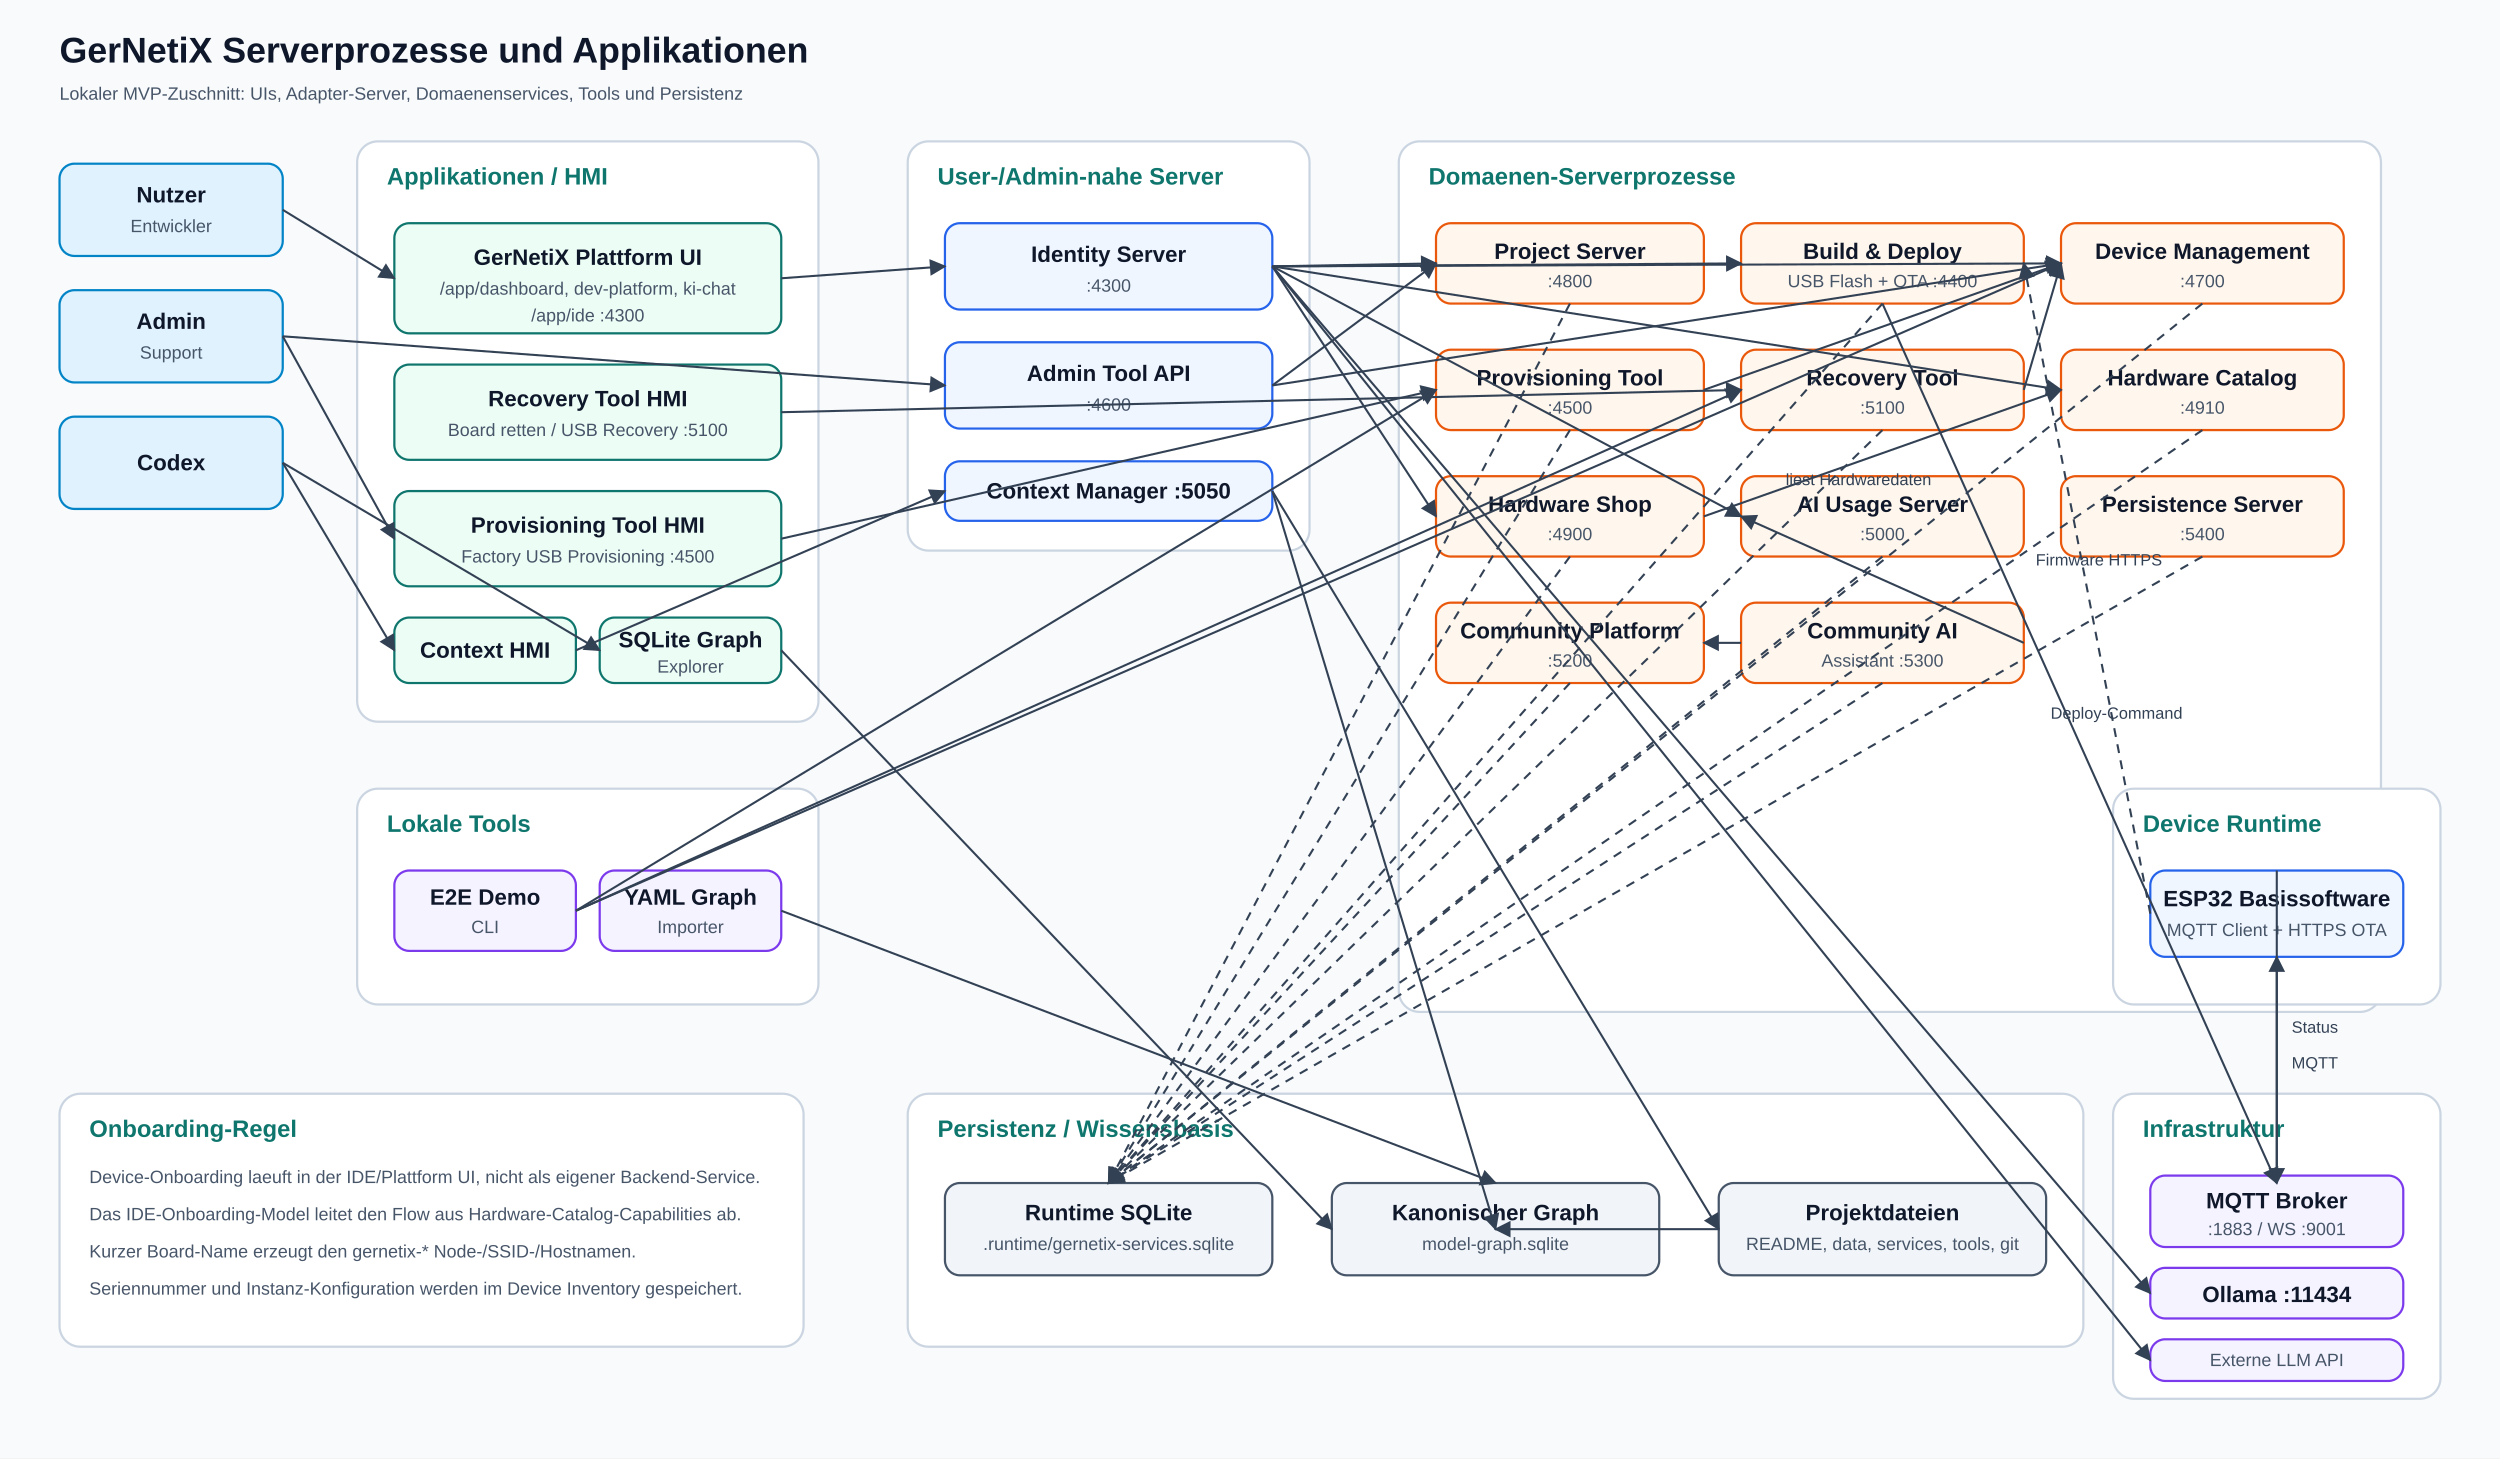
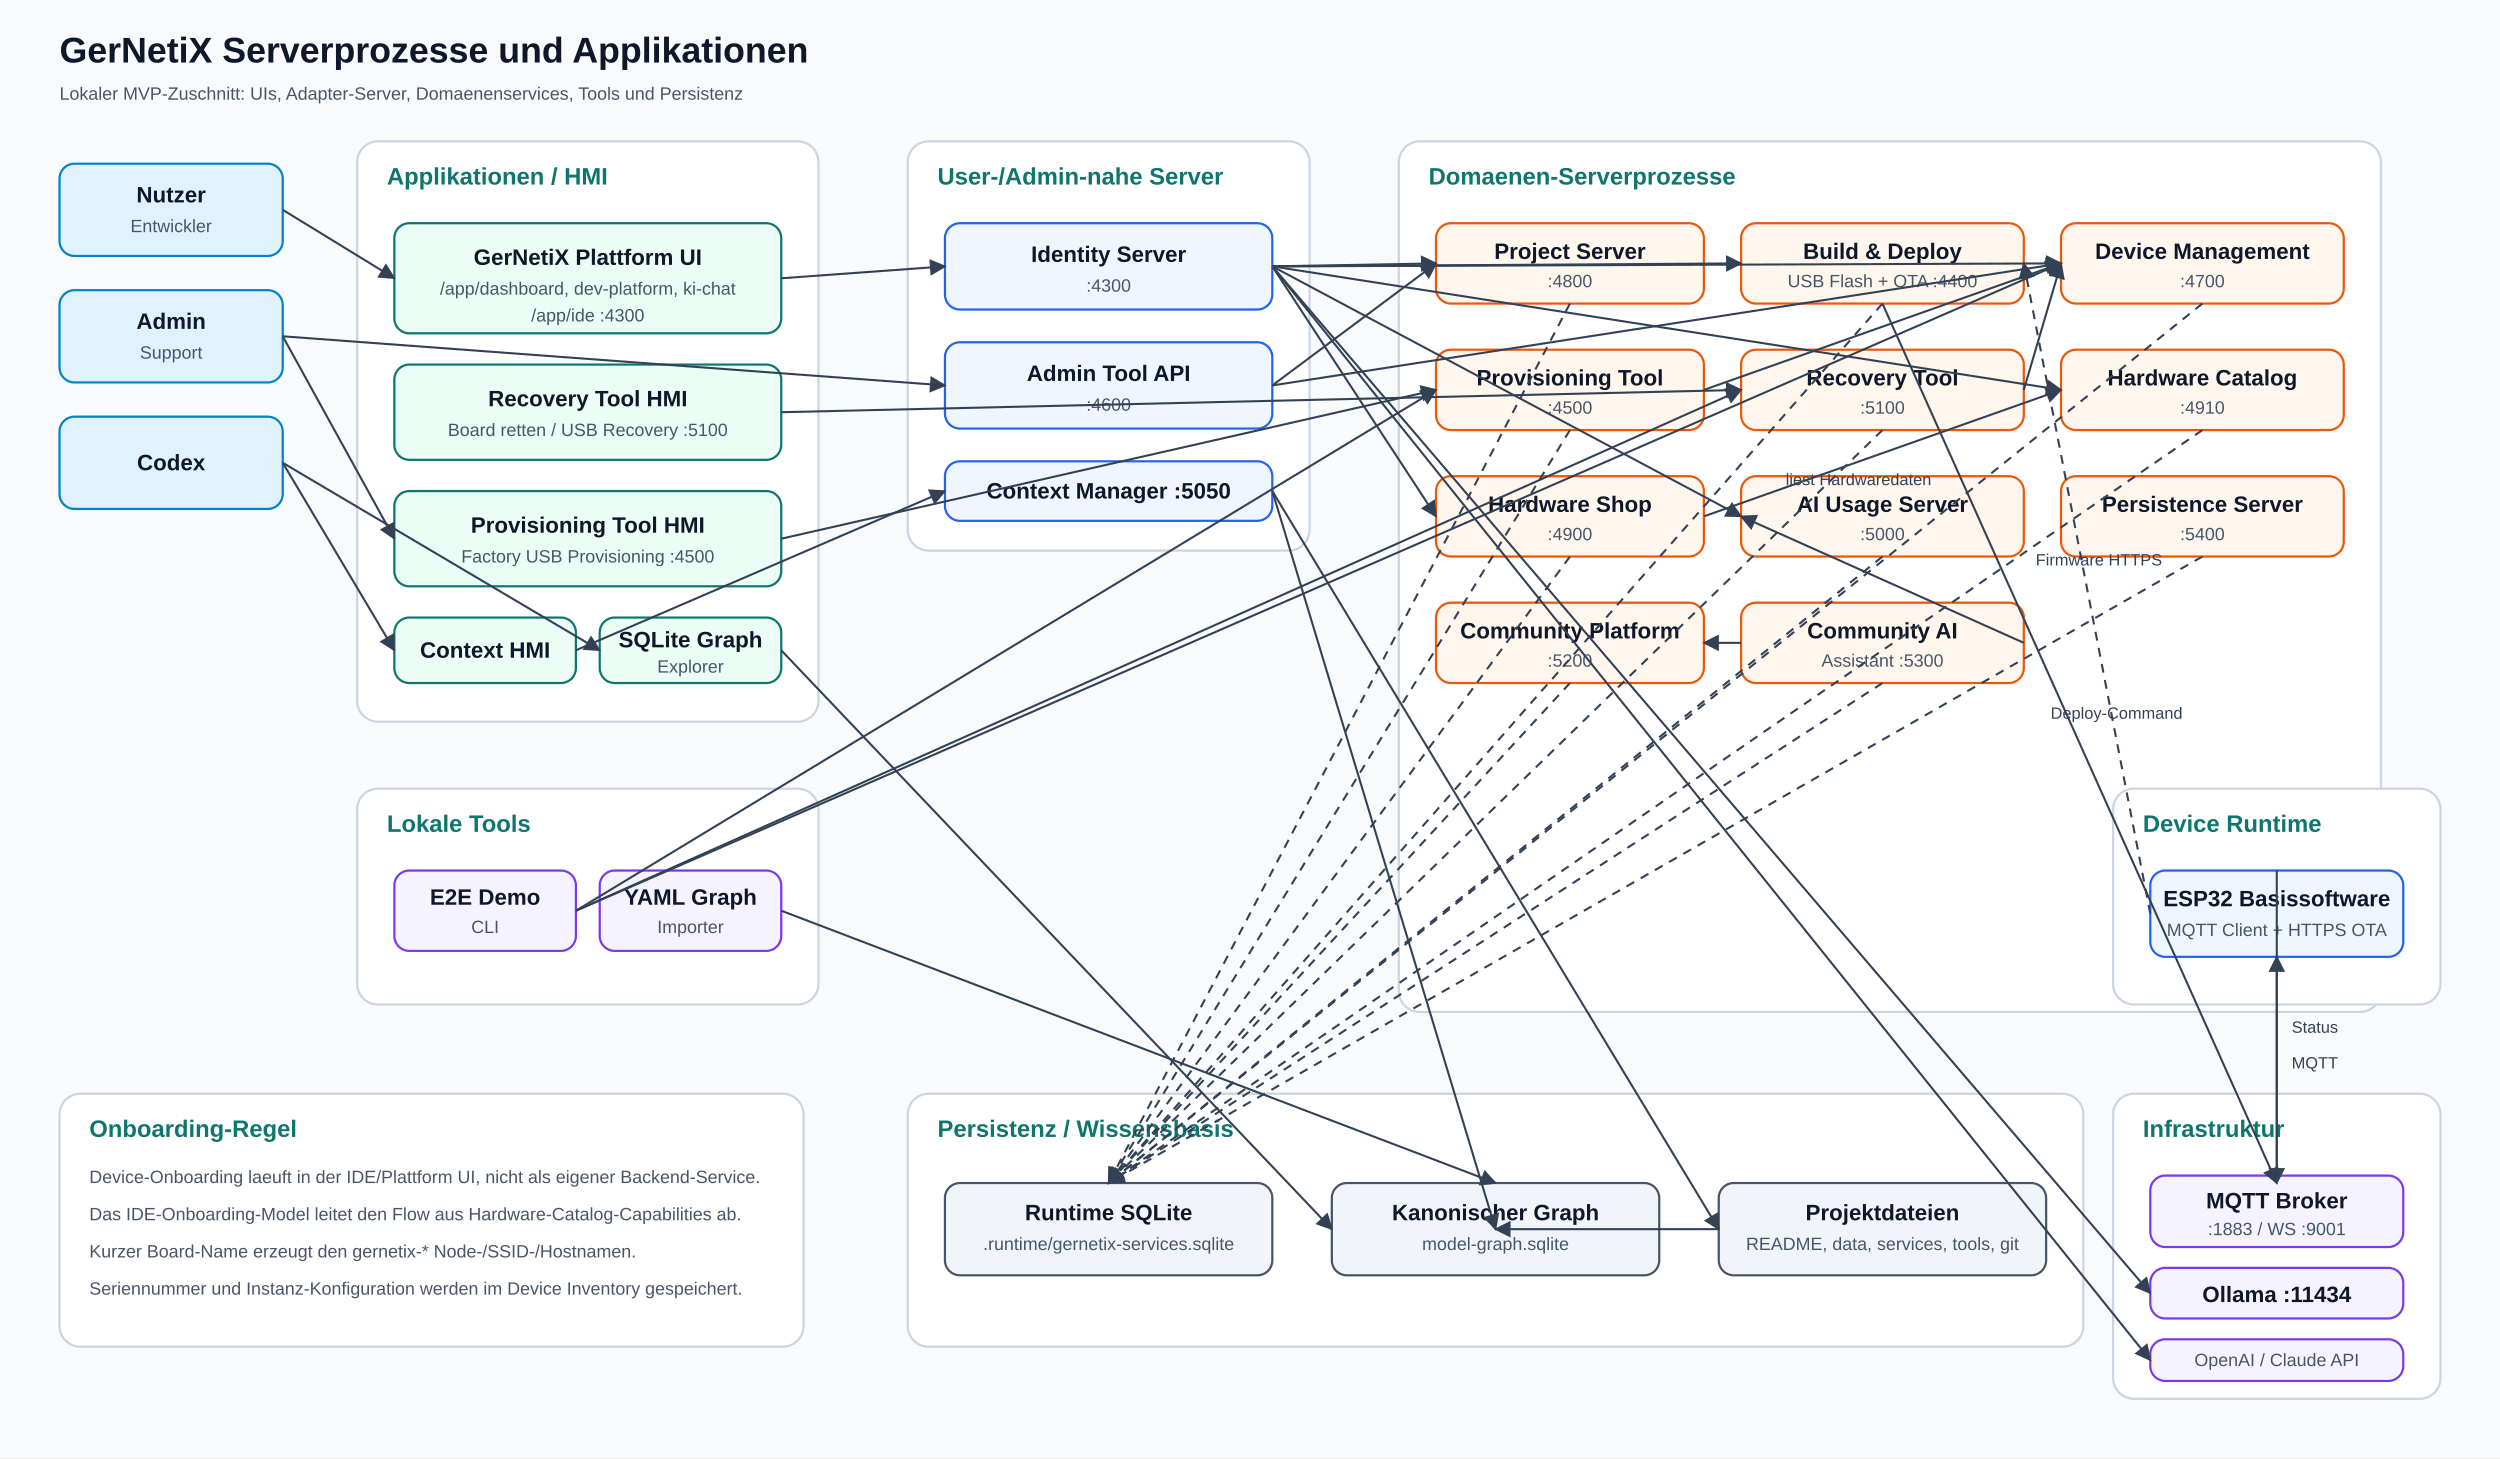
<svg xmlns="http://www.w3.org/2000/svg" width="1680" height="980" viewBox="0 0 1680 980" role="img" aria-labelledby="title desc">
  <defs>
    <marker id="arrow" viewBox="0 0 10 10" refX="9" refY="5" markerWidth="8" markerHeight="8" orient="auto-start-reverse">
      <path d="M 0 0 L 10 5 L 0 10 z" fill="#334155" />
    </marker>
    <style>
      .bg { fill: #f8fafc; }
      .cluster { fill: #ffffff; stroke: #cbd5e1; stroke-width: 1.5; rx: 14; }
      .clusterTitle { fill: #0f766e; font: 700 16px Segoe UI, Arial, sans-serif; }
      .node { fill: #ffffff; stroke: #94a3b8; stroke-width: 1.5; rx: 10; }
      .app { fill: #ecfdf5; stroke: #0f766e; }
      .edge { fill: #eff6ff; stroke: #2563eb; }
      .domain { fill: #fff7ed; stroke: #ea580c; }
      .tool { fill: #f5f3ff; stroke: #7c3aed; }
      .store { fill: #f1f5f9; stroke: #475569; }
      .actor { fill: #e0f2fe; stroke: #0284c7; }
      .titleText { fill: #0f172a; font: 700 15px Segoe UI, Arial, sans-serif; }
      .smallText { fill: #475569; font: 12px Segoe UI, Arial, sans-serif; }
      .label { fill: #334155; font: 11px Segoe UI, Arial, sans-serif; }
      .line { fill: none; stroke: #334155; stroke-width: 1.4; marker-end: url(#arrow); }
      .dashed { stroke-dasharray: 6 5; }
    </style>
  </defs>
  <rect class="bg" width="1680" height="980" />
  <text x="40" y="42" class="titleText" style="font-size:24px">GerNetiX Serverprozesse und Applikationen</text>
  <text x="40" y="67" class="smallText">Lokaler MVP-Zuschnitt: UIs, Adapter-Server, Domaenenservices, Tools und Persistenz</text>
  <g id="actors">
    <rect class="node actor" x="40" y="110" width="150" height="62" rx="10" />
    <text class="titleText" x="115" y="136" text-anchor="middle">Nutzer</text>
    <text class="smallText" x="115" y="156" text-anchor="middle">Entwickler</text>
    <rect class="node actor" x="40" y="195" width="150" height="62" rx="10" />
    <text class="titleText" x="115" y="221" text-anchor="middle">Admin</text>
    <text class="smallText" x="115" y="241" text-anchor="middle">Support</text>
    <rect class="node actor" x="40" y="280" width="150" height="62" rx="10" />
    <text class="titleText" x="115" y="316" text-anchor="middle">Codex</text>
  </g>
  <g id="applications">
    <rect class="cluster" x="240" y="95" width="310" height="390" rx="14" />
    <text class="clusterTitle" x="260" y="124">Applikationen / HMI</text>
    <rect class="node app" x="265" y="150" width="260" height="74" rx="10" />
    <text class="titleText" x="395" y="178" text-anchor="middle">GerNetiX Plattform UI</text>
    <text class="smallText" x="395" y="198" text-anchor="middle">/app/dashboard, dev-platform, ki-chat</text>
    <text class="smallText" x="395" y="216" text-anchor="middle">/app/ide :4300</text>
    <rect class="node app" x="265" y="245" width="260" height="64" rx="10" />
    <text class="titleText" x="395" y="273" text-anchor="middle">Recovery Tool HMI</text>
    <text class="smallText" x="395" y="293" text-anchor="middle">Board retten / USB Recovery :5100</text>
    <rect class="node app" x="265" y="330" width="260" height="64" rx="10" />
    <text class="titleText" x="395" y="358" text-anchor="middle">Provisioning Tool HMI</text>
    <text class="smallText" x="395" y="378" text-anchor="middle">Factory USB Provisioning :4500</text>
    <rect class="node app" x="265" y="415" width="122" height="44" rx="10" />
    <text class="titleText" x="326" y="442" text-anchor="middle">Context HMI</text>
    <rect class="node app" x="403" y="415" width="122" height="44" rx="10" />
    <text class="titleText" x="464" y="435" text-anchor="middle">SQLite Graph</text>
    <text class="smallText" x="464" y="452" text-anchor="middle">Explorer</text>
  </g>
  <g id="edgeServices">
    <rect class="cluster" x="610" y="95" width="270" height="275" rx="14" />
    <text class="clusterTitle" x="630" y="124">User-/Admin-nahe Server</text>
    <rect class="node edge" x="635" y="150" width="220" height="58" rx="10" />
    <text class="titleText" x="745" y="176" text-anchor="middle">Identity Server</text>
    <text class="smallText" x="745" y="196" text-anchor="middle">:4300</text>
    <rect class="node edge" x="635" y="230" width="220" height="58" rx="10" />
    <text class="titleText" x="745" y="256" text-anchor="middle">Admin Tool API</text>
    <text class="smallText" x="745" y="276" text-anchor="middle">:4600</text>
    <rect class="node edge" x="635" y="310" width="220" height="40" rx="10" />
    <text class="titleText" x="745" y="335" text-anchor="middle">Context Manager :5050</text>
  </g>
  <g id="domainServices">
    <rect class="cluster" x="940" y="95" width="660" height="585" rx="14" />
    <text class="clusterTitle" x="960" y="124">Domaenen-Serverprozesse</text>
    <rect class="node domain" x="965" y="150" width="180" height="54" rx="10" />
    <text class="titleText" x="1055" y="174" text-anchor="middle">Project Server</text>
    <text class="smallText" x="1055" y="193" text-anchor="middle">:4800</text>
    <rect class="node domain" x="1170" y="150" width="190" height="54" rx="10" />
    <text class="titleText" x="1265" y="174" text-anchor="middle">Build &amp; Deploy</text>
    <text class="smallText" x="1265" y="193" text-anchor="middle">USB Flash + OTA :4400</text>
    <rect class="node domain" x="1385" y="150" width="190" height="54" rx="10" />
    <text class="titleText" x="1480" y="174" text-anchor="middle">Device Management</text>
    <text class="smallText" x="1480" y="193" text-anchor="middle">:4700</text>
    <rect class="node domain" x="965" y="235" width="180" height="54" rx="10" />
    <text class="titleText" x="1055" y="259" text-anchor="middle">Provisioning Tool</text>
    <text class="smallText" x="1055" y="278" text-anchor="middle">:4500</text>
    <rect class="node domain" x="1170" y="235" width="190" height="54" rx="10" />
    <text class="titleText" x="1265" y="259" text-anchor="middle">Recovery Tool</text>
    <text class="smallText" x="1265" y="278" text-anchor="middle">:5100</text>
    <rect class="node domain" x="1385" y="235" width="190" height="54" rx="10" />
    <text class="titleText" x="1480" y="259" text-anchor="middle">Hardware Catalog</text>
    <text class="smallText" x="1480" y="278" text-anchor="middle">:4910</text>
    <rect class="node domain" x="965" y="320" width="180" height="54" rx="10" />
    <text class="titleText" x="1055" y="344" text-anchor="middle">Hardware Shop</text>
    <text class="smallText" x="1055" y="363" text-anchor="middle">:4900</text>
    <rect class="node domain" x="1170" y="320" width="190" height="54" rx="10" />
    <text class="titleText" x="1265" y="344" text-anchor="middle">AI Usage Server</text>
    <text class="smallText" x="1265" y="363" text-anchor="middle">:5000</text>
    <rect class="node domain" x="1385" y="320" width="190" height="54" rx="10" />
    <text class="titleText" x="1480" y="344" text-anchor="middle">Persistence Server</text>
    <text class="smallText" x="1480" y="363" text-anchor="middle">:5400</text>
    <rect class="node domain" x="965" y="405" width="180" height="54" rx="10" />
    <text class="titleText" x="1055" y="429" text-anchor="middle">Community Platform</text>
    <text class="smallText" x="1055" y="448" text-anchor="middle">:5200</text>
    <rect class="node domain" x="1170" y="405" width="190" height="54" rx="10" />
    <text class="titleText" x="1265" y="429" text-anchor="middle">Community AI</text>
    <text class="smallText" x="1265" y="448" text-anchor="middle">Assistant :5300</text>
  </g>
  <g id="tools">
    <rect class="cluster" x="240" y="530" width="310" height="145" rx="14" />
    <text class="clusterTitle" x="260" y="559">Lokale Tools</text>
    <rect class="node tool" x="265" y="585" width="122" height="54" rx="10" />
    <text class="titleText" x="326" y="608" text-anchor="middle">E2E Demo</text>
    <text class="smallText" x="326" y="627" text-anchor="middle">CLI</text>
    <rect class="node tool" x="403" y="585" width="122" height="54" rx="10" />
    <text class="titleText" x="464" y="608" text-anchor="middle">YAML Graph</text>
    <text class="smallText" x="464" y="627" text-anchor="middle">Importer</text>
  </g>
  <g id="deviceRuntime">
    <rect class="cluster" x="1420" y="530" width="220" height="145" rx="14" />
    <text class="clusterTitle" x="1440" y="559">Device Runtime</text>
    <rect class="node edge" x="1445" y="585" width="170" height="58" rx="10" />
    <text class="titleText" x="1530" y="609" text-anchor="middle">ESP32 Basissoftware</text>
    <text class="smallText" x="1530" y="629" text-anchor="middle">MQTT Client + HTTPS OTA</text>
  </g>
  <g id="platformInfrastructure">
    <rect class="cluster" x="1420" y="735" width="220" height="205" rx="14" />
    <text class="clusterTitle" x="1440" y="764">Infrastruktur</text>
    <rect class="node tool" x="1445" y="790" width="170" height="48" rx="10" />
    <text class="titleText" x="1530" y="812" text-anchor="middle">MQTT Broker</text>
    <text class="smallText" x="1530" y="830" text-anchor="middle">:1883 / WS :9001</text>
    <rect class="node tool" x="1445" y="852" width="170" height="34" rx="10" />
    <text class="titleText" x="1530" y="875" text-anchor="middle">Ollama :11434</text>
    <rect class="node tool" x="1445" y="900" width="170" height="28" rx="10" />
-     <text class="smallText" x="1530" y="918" text-anchor="middle">Externe LLM API</text>
+     <text class="smallText" x="1530" y="918" text-anchor="middle">OpenAI / Claude API</text>
  </g>
  <g id="storage">
    <rect class="cluster" x="610" y="735" width="790" height="170" rx="14" />
    <text class="clusterTitle" x="630" y="764">Persistenz / Wissensbasis</text>
    <rect class="node store" x="635" y="795" width="220" height="62" rx="10" />
    <text class="titleText" x="745" y="820" text-anchor="middle">Runtime SQLite</text>
    <text class="smallText" x="745" y="840" text-anchor="middle">.runtime/gernetix-services.sqlite</text>
    <rect class="node store" x="895" y="795" width="220" height="62" rx="10" />
    <text class="titleText" x="1005" y="820" text-anchor="middle">Kanonischer Graph</text>
    <text class="smallText" x="1005" y="840" text-anchor="middle">model-graph.sqlite</text>
    <rect class="node store" x="1155" y="795" width="220" height="62" rx="10" />
    <text class="titleText" x="1265" y="820" text-anchor="middle">Projektdateien</text>
    <text class="smallText" x="1265" y="840" text-anchor="middle">README, data, services, tools, git</text>
  </g>
  <path class="line" d="M 190 141 L 265 187" />
  <path class="line" d="M 190 226 L 265 362" />
  <path class="line" d="M 190 226 L 635 259" />
  <path class="line" d="M 190 311 L 265 437" />
  <path class="line" d="M 190 311 L 403 437" />
  <path class="line" d="M 525 187 L 635 179" />
  <path class="line" d="M 525 277 L 1170 262" />
  <path class="line" d="M 525 362 L 965 262" />
  <path class="line" d="M 387 437 L 635 330" />
  <path class="line" d="M 525 437 L 895 826" />
  <path class="line" d="M 855 179 L 965 177" />
  <path class="line" d="M 855 179 L 1170 177" />
  <path class="line" d="M 855 179 L 1385 177" />
  <path class="line" d="M 855 179 L 1385 262" />
  <path class="line" d="M 855 179 L 965 347" />
  <path class="line" d="M 855 179 L 1170 347" />
  <path class="line" d="M 855 179 L 1445 869" />
  <path class="line" d="M 855 179 L 1445 914" />
  <path class="line" d="M 855 259 L 1385 177" />
  <path class="line" d="M 855 259 L 965 177" />
  <path class="line" d="M 855 330 L 1155 826" />
  <path class="line" d="M 855 330 L 1005 826" />
  <path class="line" d="M 1145 347 L 1385 262" />
  <text class="label" x="1200" y="326">liest Hardwaredaten</text>
  <path class="line" d="M 1145 262 L 1385 177" />
  <path class="line" d="M 1360 262 L 1385 177" />
  <path class="line" d="M 1360 432 L 1170 347" />
  <path class="line" d="M 1170 432 L 1145 432" />
  <path class="line" d="M 1265 204 L 1530 795" />
  <text class="label" x="1378" y="483">Deploy-Command</text>
  <path class="line" d="M 1530 795 L 1530 643" />
  <text class="label" x="1540" y="718">MQTT</text>
  <path class="line" d="M 1530 585 L 1530 795" />
  <text class="label" x="1540" y="694">Status</text>
  <path class="line dashed" d="M 1445 614 L 1360 177" />
  <text class="label" x="1368" y="380">Firmware HTTPS</text>
  <path class="line dashed" d="M 1055 204 L 745 795" />
  <path class="line dashed" d="M 1265 204 L 745 795" />
  <path class="line dashed" d="M 1480 204 L 745 795" />
  <path class="line dashed" d="M 1055 289 L 745 795" />
  <path class="line dashed" d="M 1265 289 L 745 795" />
  <path class="line dashed" d="M 1480 289 L 745 795" />
  <path class="line dashed" d="M 1055 374 L 745 795" />
  <path class="line dashed" d="M 1265 374 L 745 795" />
  <path class="line dashed" d="M 1480 374 L 745 795" />
  <path class="line dashed" d="M 1055 459 L 745 795" />
  <path class="line dashed" d="M 1265 459 L 745 795" />
  <path class="line" d="M 387 612 L 965 262" />
  <path class="line" d="M 387 612 L 1170 262" />
  <path class="line" d="M 387 612 L 1385 177" />
  <path class="line" d="M 525 612 L 1005 795" />
  <path class="line" d="M 1155 826 L 1005 826" />
  <g id="legend">
    <rect class="cluster" x="40" y="735" width="500" height="170" rx="14" />
    <text class="clusterTitle" x="60" y="764">Onboarding-Regel</text>
    <text class="smallText" x="60" y="795">Device-Onboarding laeuft in der IDE/Plattform UI, nicht als eigener Backend-Service.</text>
    <text class="smallText" x="60" y="820">Das IDE-Onboarding-Model leitet den Flow aus Hardware-Catalog-Capabilities ab.</text>
    <text class="smallText" x="60" y="845">Kurzer Board-Name erzeugt den gernetix-* Node-/SSID-/Hostnamen.</text>
    <text class="smallText" x="60" y="870">Seriennummer und Instanz-Konfiguration werden im Device Inventory gespeichert.</text>
  </g>
</svg>
